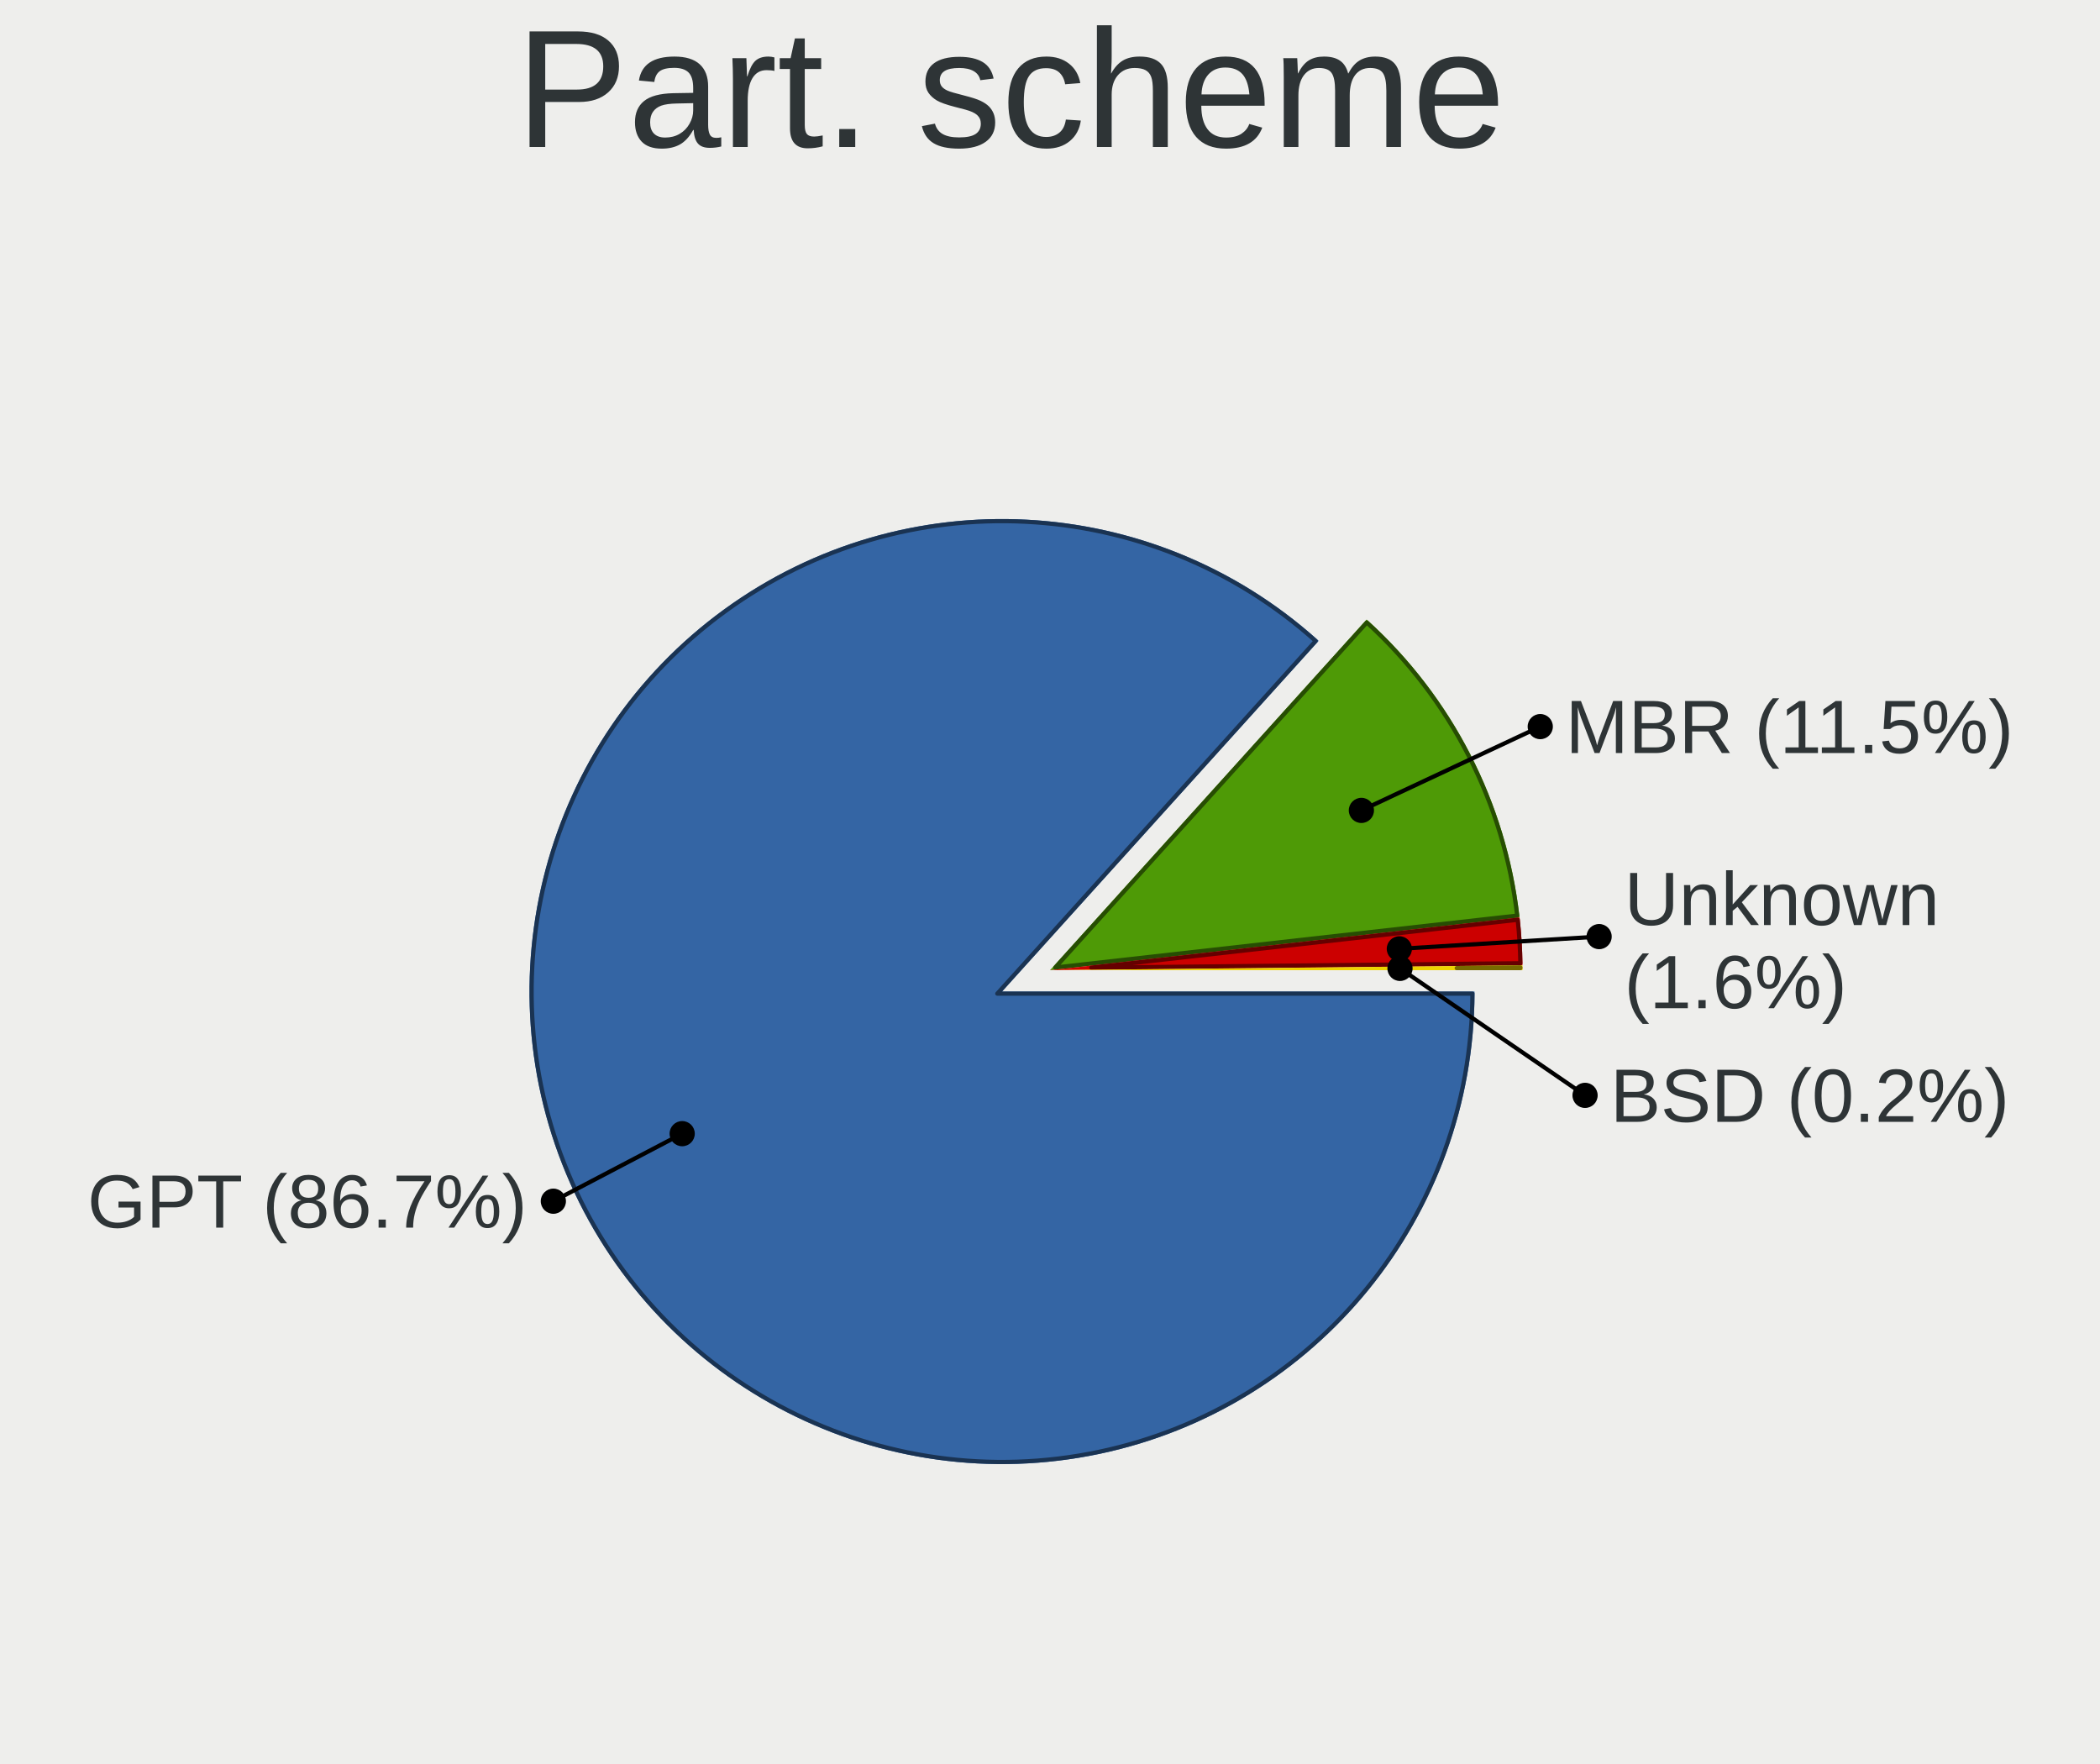
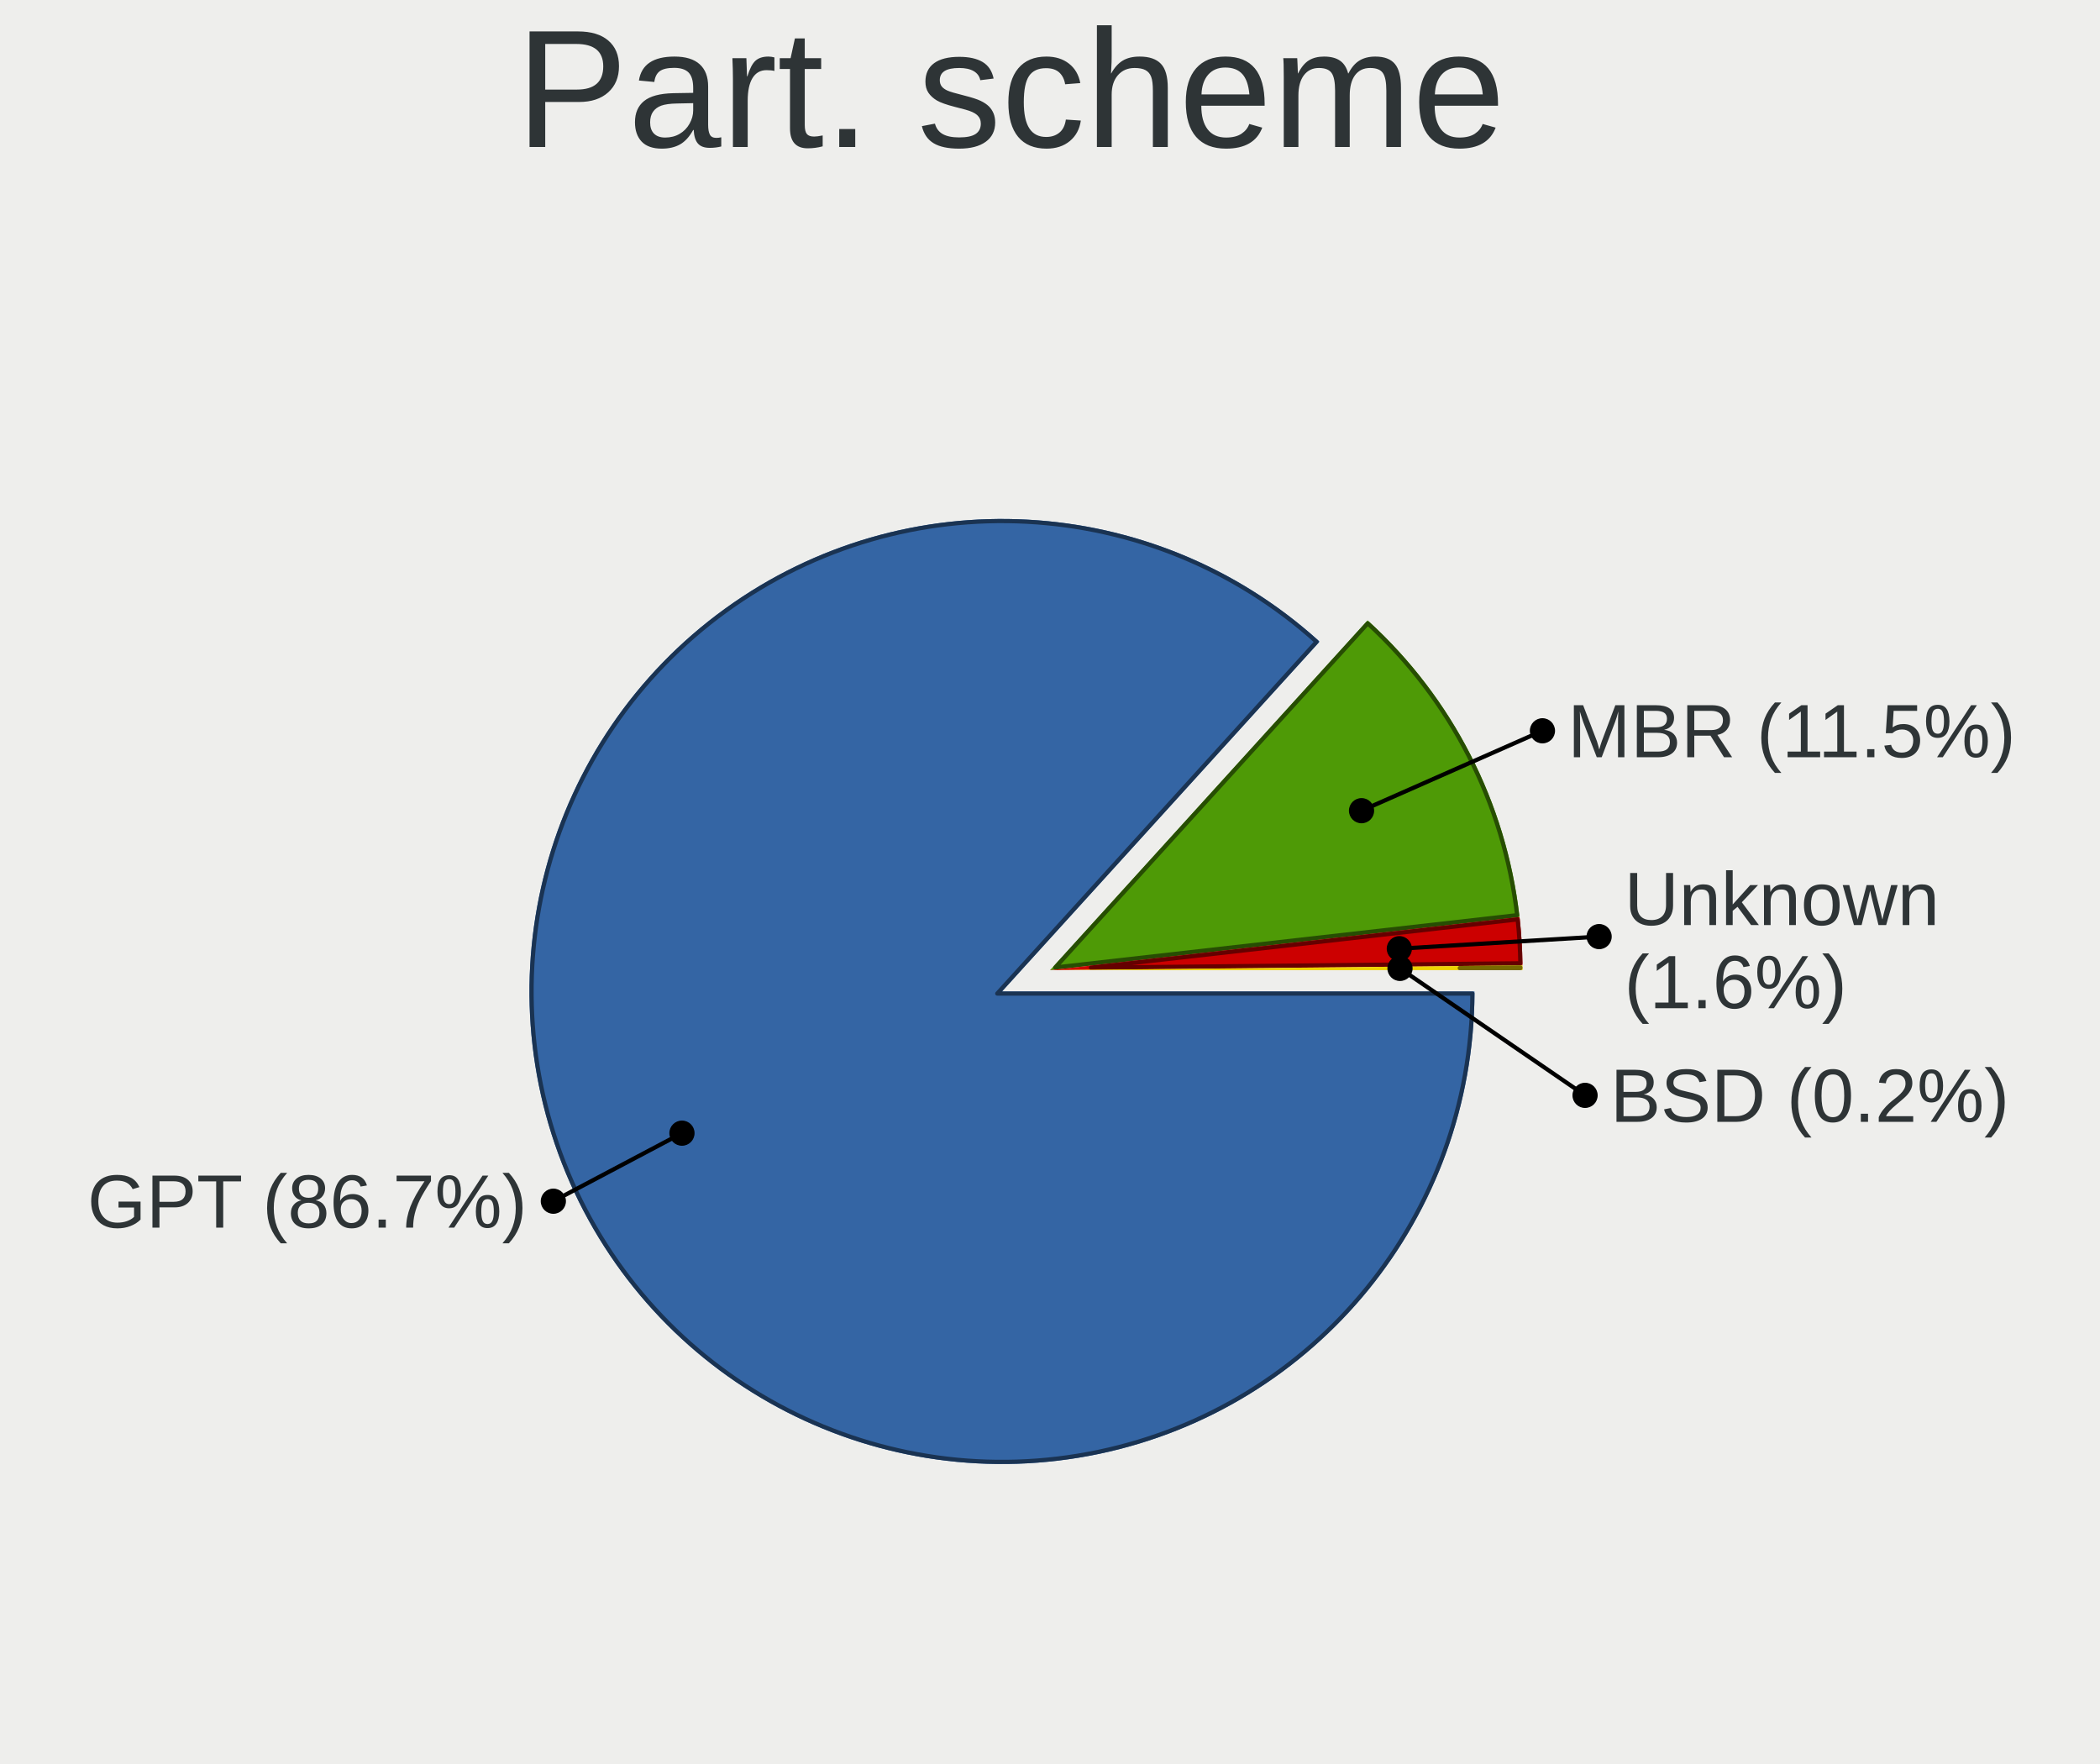
<svg xmlns="http://www.w3.org/2000/svg" width="500" height="420" version="1.0" id="ezcGraph">
  <defs />
  <g id="ezcGraphChart" color-rendering="optimizeQuality" shape-rendering="geometricPrecision" text-rendering="optimizeLegibility">
    <path d=" M 0,420 L 0,0 L 500,0 L 500,420 L 0,420 z " style="fill: #eeeeec; fill-opacity: 1.00; stroke: none;" id="ezcGraphPolygon_1" />
    <path d=" M 0,42 L 0,0 L 500,0 L 500,42 L 0,42 z " style="fill: #000000; fill-opacity: 0.00; stroke: none;" id="ezcGraphPolygon_2" />
-     <path d="M 238.58,236.08 L 351.08,236.08 A 112.50,112.50 0 1,1 313.97,152.58 z" style="fill: #3465a4; fill-opacity: 1.00; stroke: none; cursor: pointer;" id="ezcGraphCircleSector_4" />
-     <path d="M 237.45,236.58 L 350.58,236.58 A 112.00,112.00 0 1,1 313.26,152.61 z" style="fill: none; stroke: #1a3352; stroke-width: 1; stroke-opacity: 1.00; stroke-linecap: round; stroke-linejoin: round;" id="ezcGraphCircleSector_5" />
-     <path d="M 250.00,231.00 L 325.39,147.50 A 112.50,112.50 0 0,1 361.80,218.44 z" style="fill: #4e9a06; fill-opacity: 1.00; stroke: none; cursor: pointer;" id="ezcGraphCircleSector_6" />
-     <path d="M 251.26,230.36 L 325.43,148.21 A 112.00,112.00 0 0,1 361.24,218.00 z" style="fill: none; stroke: #274d03; stroke-width: 1; stroke-opacity: 1.00; stroke-linecap: round; stroke-linejoin: round;" id="ezcGraphCircleSector_7" />
-     <path d="M 250.00,231.00 L 361.80,218.44 A 112.50,112.50 0 0,1 362.49,229.84 z" style="fill: #cc0000; fill-opacity: 1.00; stroke: none; cursor: pointer;" id="ezcGraphCircleSector_8" />
-     <path d="M 259.83,230.40 L 361.36,218.99 A 112.00,112.00 0 0,1 361.99,229.34 z" style="fill: none; stroke: #660000; stroke-width: 1; stroke-opacity: 1.00; stroke-linecap: round; stroke-linejoin: round;" id="ezcGraphCircleSector_9" />
-     <path d="M 250.00,231.00 L 362.49,229.84 A 112.50,112.50 0 0,1 362.50,231.00 z" style="fill: #edd400; fill-opacity: 1.00; stroke: none; cursor: pointer;" id="ezcGraphCircleSector_10" />
-     <path d="M 346.84,230.50 L 362.00,230.34 A 112.00,112.00 0 0,1 362.00,230.50 z" style="fill: none; stroke: #776a00; stroke-width: 1; stroke-opacity: 1.00; stroke-linecap: round; stroke-linejoin: round;" id="ezcGraphCircleSector_11" />
-     <path d=" M 162.425,269.919 L 131.75,286" style="fill: none; stroke: #000000; stroke-width: 1; stroke-opacity: 1.00; stroke-linecap: round; stroke-linejoin: round;" id="ezcGraphLine_12" />
-     <ellipse cx="162.425" cy="269.919" rx="3" ry="3" style="fill: #000000; fill-opacity: 1.00; stroke: none;" id="ezcGraphCircle_13" />
+     <path d="M 238.57,236.06 L 351.07,236.06 A 112.50,112.50 0 1,1 314.19,152.77 z" style="fill: #3465a4; fill-opacity: 1.00; stroke: none; cursor: pointer;" id="ezcGraphCircleSector_4" />
+     <path d="M 237.44,236.56 L 350.57,236.56 A 112.00,112.00 0 1,1 313.48,152.80 z" style="fill: none; stroke: #1a3352; stroke-width: 1; stroke-opacity: 1.00; stroke-linecap: round; stroke-linejoin: round;" id="ezcGraphCircleSector_5" />
+     <path d="M 250.00,231.00 L 325.62,147.71 A 112.50,112.50 0 0,1 361.79,218.34 z" style="fill: #4e9a06; fill-opacity: 1.00; stroke: none; cursor: pointer;" id="ezcGraphCircleSector_6" />
+     <path d="M 251.26,230.35 L 325.65,148.41 A 112.00,112.00 0 0,1 361.23,217.90 z" style="fill: none; stroke: #274d03; stroke-width: 1; stroke-opacity: 1.00; stroke-linecap: round; stroke-linejoin: round;" id="ezcGraphCircleSector_7" />
+     <path d="M 250.00,231.00 L 361.79,218.34 A 112.50,112.50 0 0,1 362.49,229.85 z" style="fill: #cc0000; fill-opacity: 1.00; stroke: none; cursor: pointer;" id="ezcGraphCircleSector_8" />
+     <path d="M 259.74,230.40 L 361.35,218.90 A 112.00,112.00 0 0,1 361.99,229.35 z" style="fill: none; stroke: #660000; stroke-width: 1; stroke-opacity: 1.00; stroke-linecap: round; stroke-linejoin: round;" id="ezcGraphCircleSector_9" />
+     <path d="M 250.00,231.00 L 362.49,229.85 A 112.50,112.50 0 0,1 362.50,231.00 z" style="fill: #edd400; fill-opacity: 1.00; stroke: none; cursor: pointer;" id="ezcGraphCircleSector_10" />
+     <path d="M 347.56,230.50 L 362.00,230.35 A 112.00,112.00 0 0,1 362.00,230.50 z" style="fill: none; stroke: #776a00; stroke-width: 1; stroke-opacity: 1.00; stroke-linecap: round; stroke-linejoin: round;" id="ezcGraphCircleSector_11" />
+     <path d=" M 162.372,269.799 L 131.75,286" style="fill: none; stroke: #000000; stroke-width: 1; stroke-opacity: 1.00; stroke-linecap: round; stroke-linejoin: round;" id="ezcGraphLine_12" />
+     <ellipse cx="162.372" cy="269.799" rx="3" ry="3" style="fill: #000000; fill-opacity: 1.00; stroke: none;" id="ezcGraphCircle_13" />
    <ellipse cx="131.75" cy="286" rx="3" ry="3" style="fill: #000000; fill-opacity: 1.00; stroke: none;" id="ezcGraphCircle_14" />
-     <path d=" M 324.141,192.954 L 366.729,173" style="fill: none; stroke: #000000; stroke-width: 1; stroke-opacity: 1.00; stroke-linecap: round; stroke-linejoin: round;" id="ezcGraphLine_16" />
-     <ellipse cx="324.141" cy="192.954" rx="3" ry="3" style="fill: #000000; fill-opacity: 1.00; stroke: none;" id="ezcGraphCircle_17" />
-     <ellipse cx="366.729" cy="173" rx="3" ry="3" style="fill: #000000; fill-opacity: 1.00; stroke: none;" id="ezcGraphCircle_18" />
-     <path d=" M 333.178,225.912 L 380.744,223" style="fill: none; stroke: #000000; stroke-width: 1; stroke-opacity: 1.00; stroke-linecap: round; stroke-linejoin: round;" id="ezcGraphLine_20" />
-     <ellipse cx="333.178" cy="225.912" rx="3" ry="3" style="fill: #000000; fill-opacity: 1.00; stroke: none;" id="ezcGraphCircle_21" />
+     <path d=" M 324.176,193.022 L 367.248,174" style="fill: none; stroke: #000000; stroke-width: 1; stroke-opacity: 1.00; stroke-linecap: round; stroke-linejoin: round;" id="ezcGraphLine_16" />
+     <ellipse cx="324.176" cy="193.022" rx="3" ry="3" style="fill: #000000; fill-opacity: 1.00; stroke: none;" id="ezcGraphCircle_17" />
+     <ellipse cx="367.248" cy="174" rx="3" ry="3" style="fill: #000000; fill-opacity: 1.00; stroke: none;" id="ezcGraphCircle_18" />
+     <path d=" M 333.176,225.878 L 380.744,223" style="fill: none; stroke: #000000; stroke-width: 1; stroke-opacity: 1.00; stroke-linecap: round; stroke-linejoin: round;" id="ezcGraphLine_20" />
+     <ellipse cx="333.176" cy="225.878" rx="3" ry="3" style="fill: #000000; fill-opacity: 1.00; stroke: none;" id="ezcGraphCircle_21" />
    <ellipse cx="380.744" cy="223" rx="3" ry="3" style="fill: #000000; fill-opacity: 1.00; stroke: none;" id="ezcGraphCircle_22" />
-     <path d=" M 333.332,230.57 L 377.396,260.8" style="fill: none; stroke: #000000; stroke-width: 1; stroke-opacity: 1.00; stroke-linecap: round; stroke-linejoin: round;" id="ezcGraphLine_24" />
-     <ellipse cx="333.332" cy="230.57" rx="3" ry="3" style="fill: #000000; fill-opacity: 1.00; stroke: none;" id="ezcGraphCircle_25" />
+     <path d=" M 333.332,230.573 L 377.396,260.8" style="fill: none; stroke: #000000; stroke-width: 1; stroke-opacity: 1.00; stroke-linecap: round; stroke-linejoin: round;" id="ezcGraphLine_24" />
+     <ellipse cx="333.332" cy="230.573" rx="3" ry="3" style="fill: #000000; fill-opacity: 1.00; stroke: none;" id="ezcGraphCircle_25" />
    <ellipse cx="377.396" cy="260.8" rx="3" ry="3" style="fill: #000000; fill-opacity: 1.00; stroke: none;" id="ezcGraphCircle_26" />
    <g id="ezcGraphTextBox_3">
      <path d=" M 122.3,42 L 122.3,0.5 L 378.2,0.5 L 378.2,42 L 122.3,42 z " style="fill: #ffffff; fill-opacity: 0.00; stroke: none;" id="ezcGraphPolygon_28" />
      <text id="ezcGraphTextBox_3_text" x="122.8" text-length="254.4px" y="35" style="font-size: 40px; font-family: 'Arial'; fill: #2e3436; fill-opacity: 1.00; stroke: none;">Part. scheme</text>
    </g>
    <g id="ezcGraphTextBox_15" style=" cursor: pointer;">
      <path d=" M 20.31,296 L 20.31,276.5 L 126.75,276.5 L 126.75,296 L 20.31,296 z " style="fill: #ffffff; fill-opacity: 0.00; stroke: none;" id="ezcGraphPolygon_29" />
      <text id="ezcGraphTextBox_15_text" x="20.81" text-length="104.94px" y="292.3" style="font-size: 18px; font-family: 'Arial'; fill: #2e3436; fill-opacity: 1.00; stroke: none;">GPT (86.7%)</text>
    </g>
    <g id="ezcGraphTextBox_19" style=" cursor: pointer;">
-       <path d=" M 372.229,183 L 372.229,163.5 L 478.669,163.5 L 478.669,183 L 372.229,183 z " style="fill: #ffffff; fill-opacity: 0.00; stroke: none;" id="ezcGraphPolygon_30" />
-       <text id="ezcGraphTextBox_19_text" x="372.729" text-length="104.94px" y="179.3" style="font-size: 18px; font-family: 'Arial'; fill: #2e3436; fill-opacity: 1.00; stroke: none;">MBR (11.5%)</text>
+       <path d=" M 372.748,184 L 372.748,164.5 L 479.188,164.5 L 479.188,184 L 372.748,184 z " style="fill: #ffffff; fill-opacity: 0.00; stroke: none;" id="ezcGraphPolygon_30" />
+       <text id="ezcGraphTextBox_19_text" x="373.248" text-length="104.94px" y="180.3" style="font-size: 18px; font-family: 'Arial'; fill: #2e3436; fill-opacity: 1.00; stroke: none;">MBR (11.5%)</text>
    </g>
    <g id="ezcGraphTextBox_23" style=" cursor: pointer;">
      <path d=" M 386.244,242.05 L 386.244,204.45 L 454.524,204.45 L 454.524,242.05 L 386.244,242.05 z " style="fill: #ffffff; fill-opacity: 0.00; stroke: none;" id="ezcGraphPolygon_31" />
      <text id="ezcGraphTextBox_23_text" x="386.744" text-length="66.78px" y="220.25" style="font-size: 18px; font-family: 'Arial'; fill: #2e3436; fill-opacity: 1.00; stroke: none;">Unknown</text>
      <text id="ezcGraphTextBox_23_text" x="386.744" text-length="57.24px" y="240.05" style="font-size: 18px; font-family: 'Arial'; fill: #2e3436; fill-opacity: 1.00; stroke: none;">(1.6%)</text>
    </g>
    <g id="ezcGraphTextBox_27" style=" cursor: pointer;">
      <path d=" M 382.896,270.8 L 382.896,251.3 L 479.796,251.3 L 479.796,270.8 L 382.896,270.8 z " style="fill: #ffffff; fill-opacity: 0.00; stroke: none;" id="ezcGraphPolygon_32" />
      <text id="ezcGraphTextBox_27_text" x="383.396" text-length="95.4px" y="267.1" style="font-size: 18px; font-family: 'Arial'; fill: #2e3436; fill-opacity: 1.00; stroke: none;">BSD (0.2%)</text>
    </g>
  </g>
</svg>
